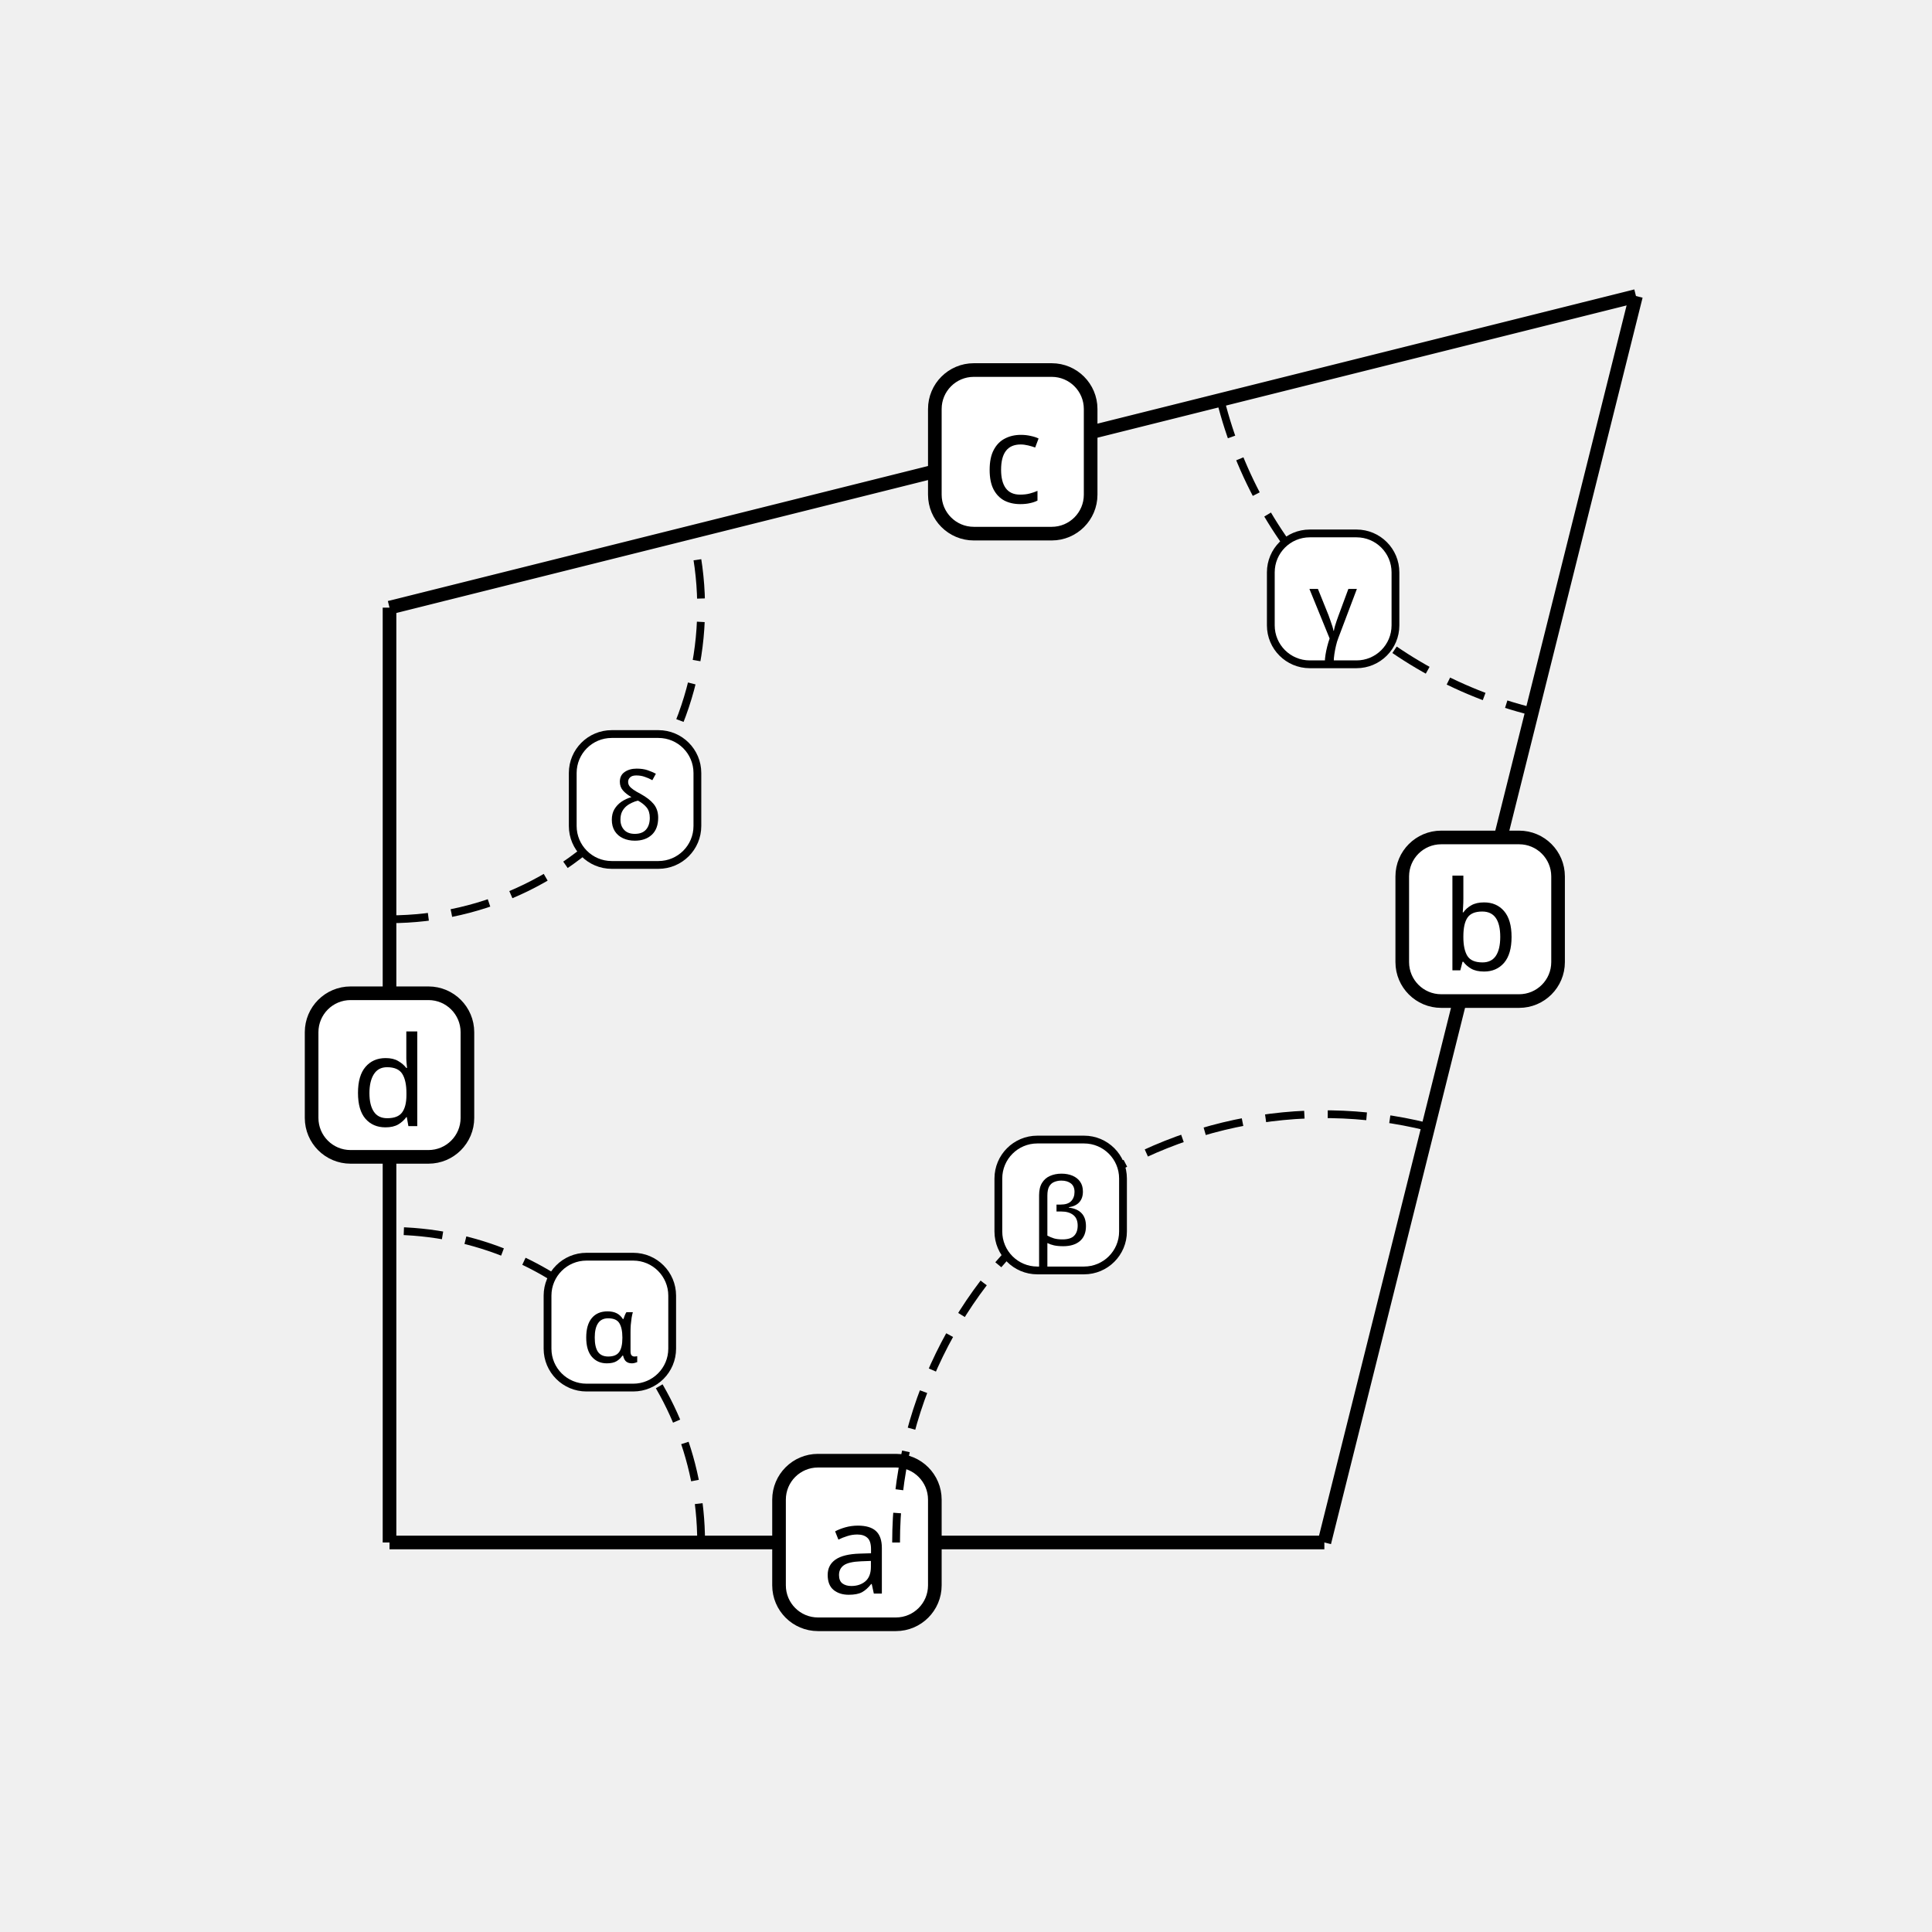
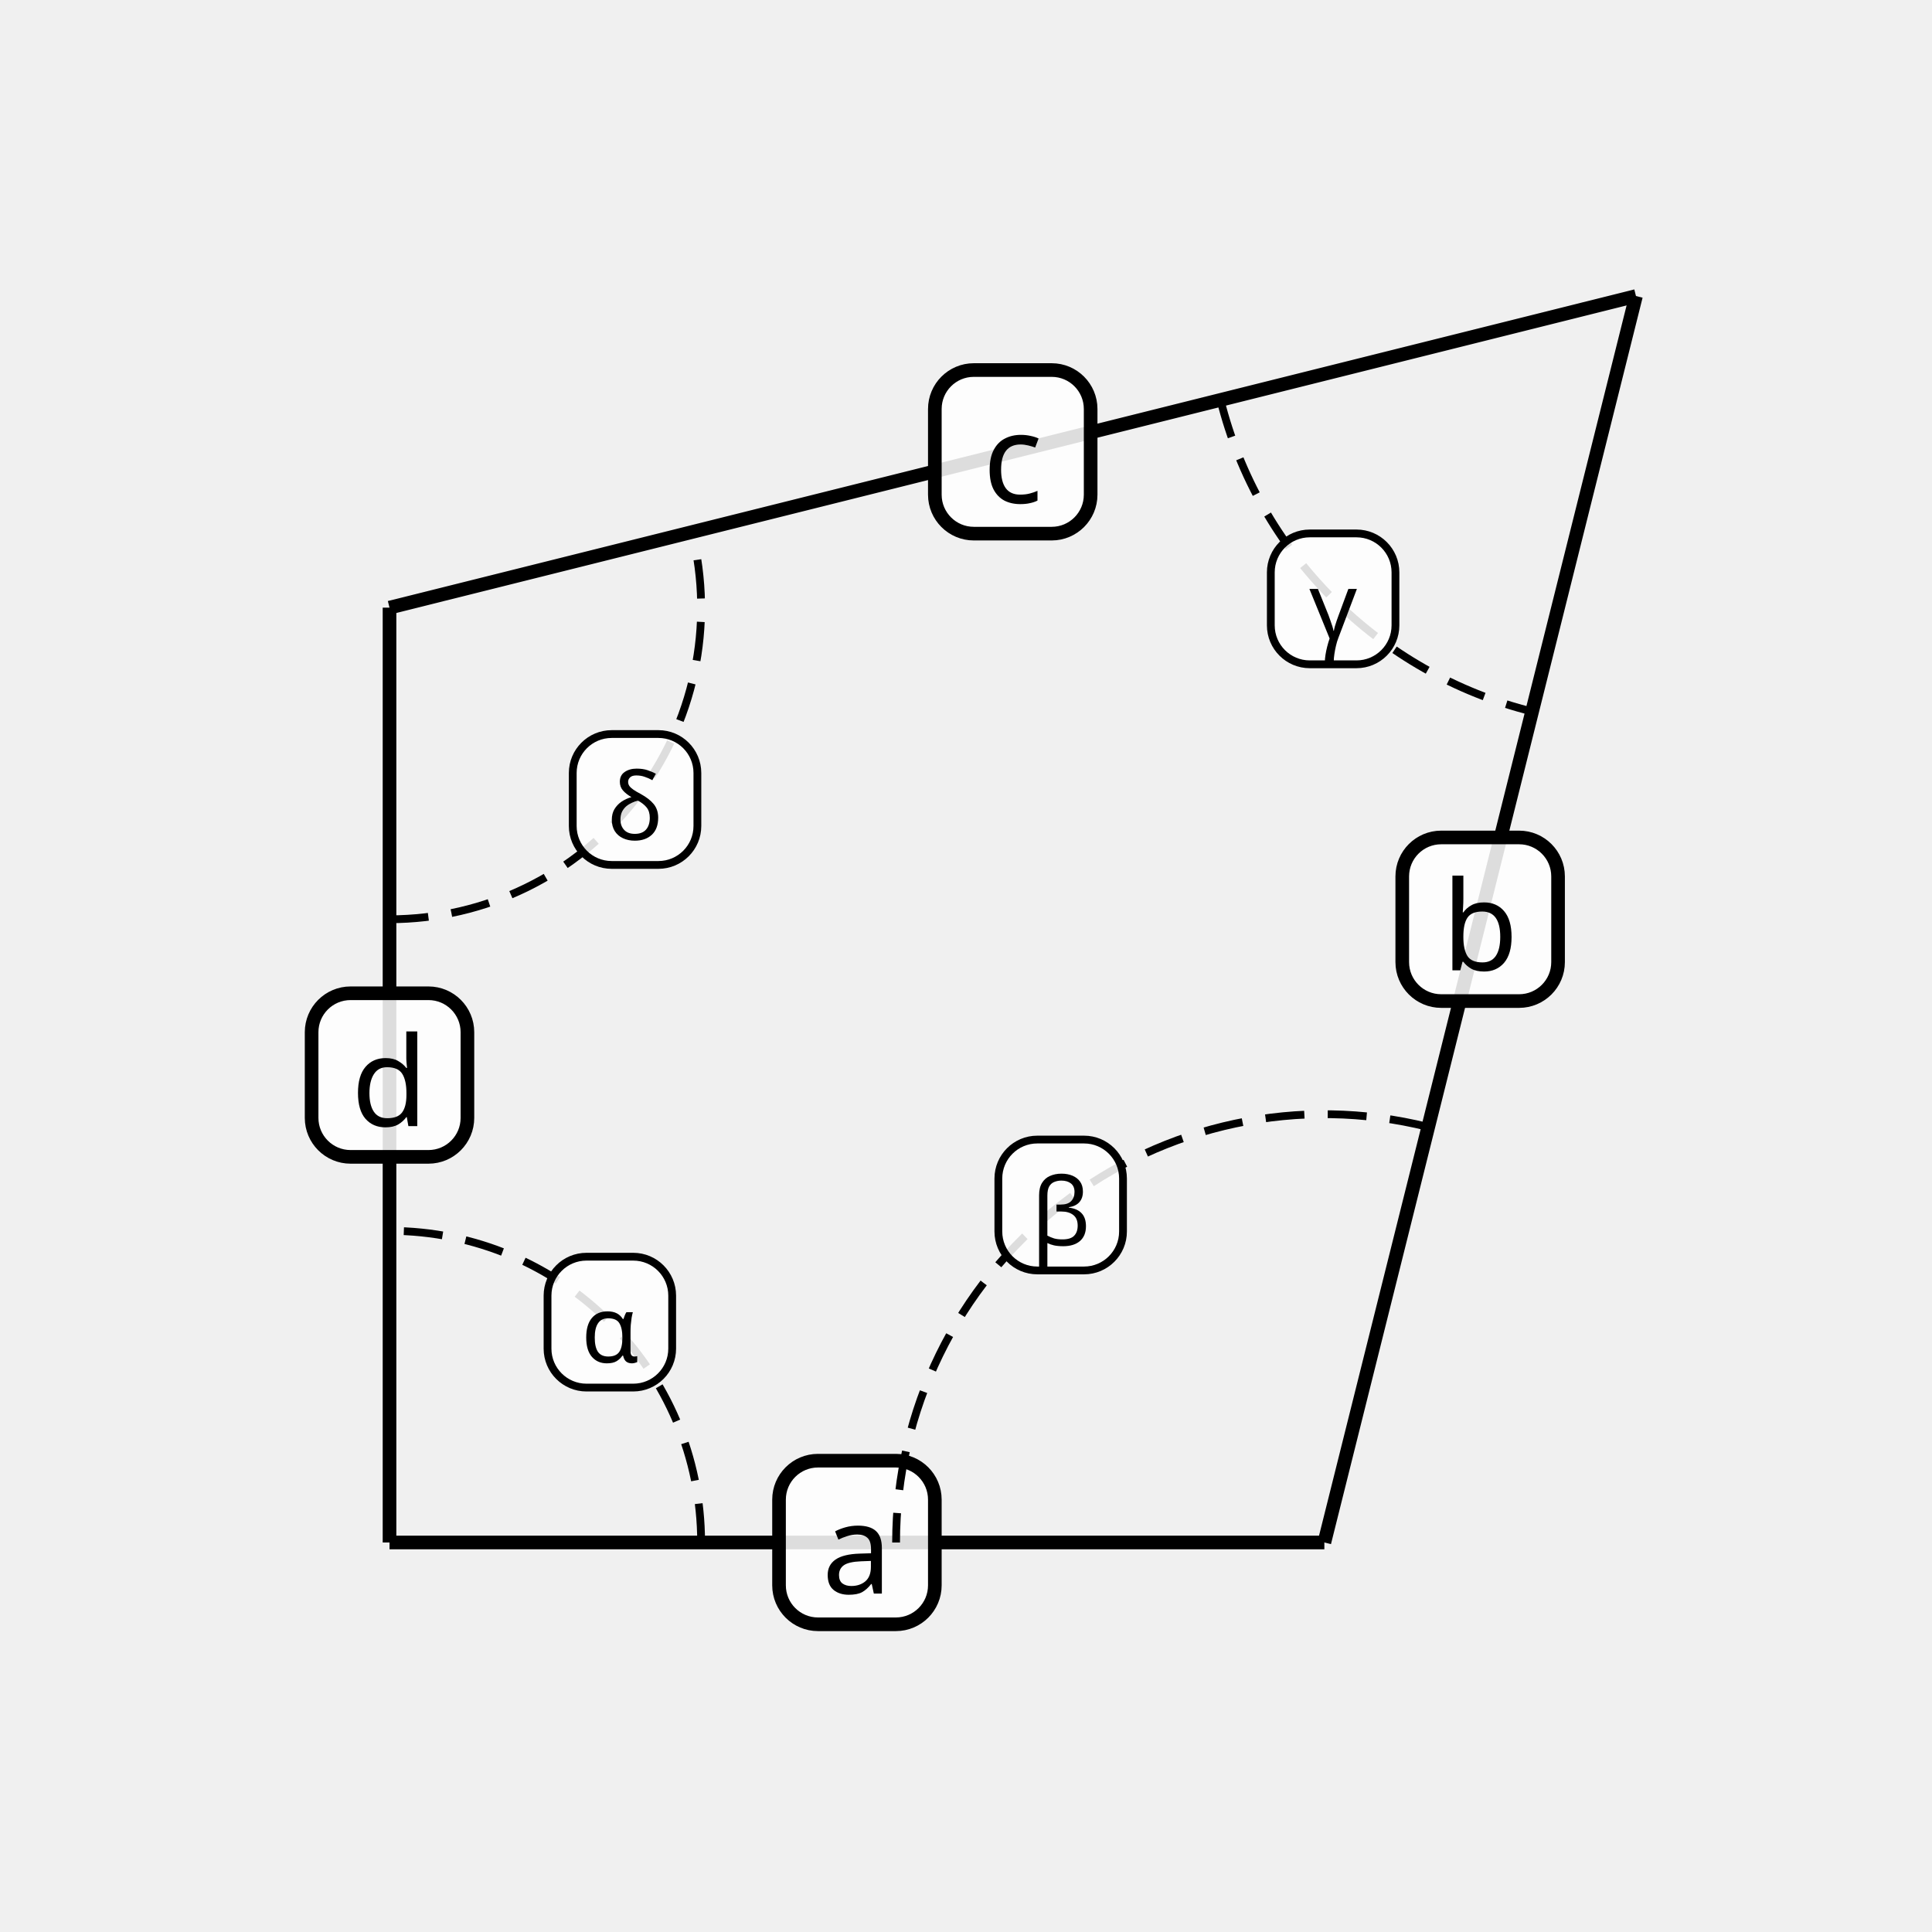
<svg xmlns="http://www.w3.org/2000/svg" width="200" height="200" viewBox="-30 -18 248 248" style="background: rgb(255, 255, 255); border-radius: 8px;">
  <defs>
-     <pattern id="grid-1-#ccc-#fff-200-200-20-20" width="20" height="20" patternUnits="userSpaceOnUse" patternTransform="translate(0, 0)">
+     <pattern id="grid-1-#ccc-#fff-200-200-20-20" width="20" height="20" patternUnits="userSpaceOnUse">
      <path d="M 0 0 L 0 20 20 20 20 0 0 0" fill="#fff" stroke="#ccc" stroke-width="0.5" />
    </pattern>
  </defs>
  <rect width="200" height="200" fill="url(#grid-1-#ccc-#fff-200-200-20-20)" style="     transform: scaleY(-1);     transform-origin: 0 100px;   " />
  <line x1="20" y1="180" x2="140" y2="180" stroke="#000" stroke-width="1.75" stroke-dasharray="undefined" />
-   <rect x="70" y="169.5" width="20" height="21" fill="#fff" stroke="#000" stroke-width="1.75" rx="5" />
+   <rect x="70" y="169.5" width="20" height="21" fill="#fffd" stroke="#000" stroke-width="1.75" rx="5" />
  <text x="80" y="181" width="20" fill="#000" style="dominant-baseline: middle; text-anchor: middle; font: normal 16px sans-serif">
      a
    </text>
  <line x1="140" y1="180" x2="180" y2="20" stroke="#000" stroke-width="1.75" stroke-dasharray="undefined" />
-   <rect x="150" y="89.5" width="20" height="21" fill="#fff" stroke="#000" stroke-width="1.75" rx="5" />
+   <rect x="150" y="89.5" width="20" height="21" fill="#fffd" stroke="#000" stroke-width="1.75" rx="5" />
  <text x="160" y="101" width="20" fill="#000" style="dominant-baseline: middle; text-anchor: middle; font: normal 16px sans-serif">
      b
    </text>
  <line x1="180" y1="20" x2="20" y2="60" stroke="#000" stroke-width="1.75" stroke-dasharray="undefined" />
-   <rect x="90" y="29.5" width="20" height="21" fill="#fff" stroke="#000" stroke-width="1.75" rx="5" />
+   <rect x="90" y="29.5" width="20" height="21" fill="#fffd" stroke="#000" stroke-width="1.75" rx="5" />
  <text x="100" y="41" width="20" fill="#000" style="dominant-baseline: middle; text-anchor: middle; font: normal 16px sans-serif">
      c
    </text>
  <line x1="20" y1="60" x2="20" y2="180" stroke="#000" stroke-width="1.75" stroke-dasharray="undefined" />
-   <rect x="10" y="109.5" width="20" height="21" fill="#fff" stroke="#000" stroke-width="1.75" rx="5" />
+   <rect x="10" y="109.5" width="20" height="21" fill="#fffd" stroke="#000" stroke-width="1.75" rx="5" />
  <text x="20" y="121" width="20" fill="#000" style="dominant-baseline: middle; text-anchor: middle; font: normal 16px sans-serif">
      d
    </text>
  <path fill="none" stroke="#000" stroke-width="1" stroke-dasharray="5,3" d="M 60 180 A 40 40 0 0 0 20 140" />
-   <rect x="40.284" y="143.316" width="16" height="16.8" fill="#fff" stroke="#000" stroke-width="1" rx="5" />
+   <rect x="40.284" y="143.316" width="16" height="16.8" fill="#fffd" stroke="#000" stroke-width="1" rx="5" />
  <text x="48.284" y="152.716" width="16" fill="#000" style="dominant-baseline: middle; text-anchor: middle; font: normal 12px sans-serif">
      α
    </text>
  <path fill="none" stroke="#000" stroke-width="1" stroke-dasharray="5,3" d="M 153.3 126.658 A 54.975 54.975 0 0 0 85.025 180" />
-   <rect x="98.154" y="128.279" width="16" height="16.8" fill="#fff" stroke="#000" stroke-width="1" rx="5" />
+   <rect x="98.154" y="128.279" width="16" height="16.8" fill="#fffd" stroke="#000" stroke-width="1" rx="5" />
  <text x="106.154" y="137.679" width="16" fill="#000" style="dominant-baseline: middle; text-anchor: middle; font: normal 12px sans-serif">
      β
    </text>
  <path fill="none" stroke="#000" stroke-width="1" stroke-dasharray="5,3" d="M 126.658 33.3 A 54.975 54.975 0 0 0 166.7 73.342" />
-   <rect x="133.127" y="50.473" width="16" height="16.8" fill="#fff" stroke="#000" stroke-width="1" rx="5" />
+   <rect x="133.127" y="50.473" width="16" height="16.8" fill="#fffd" stroke="#000" stroke-width="1" rx="5" />
  <text x="141.127" y="59.873" width="16" fill="#000" style="dominant-baseline: middle; text-anchor: middle; font: normal 12px sans-serif">
      γ
    </text>
  <path fill="none" stroke="#000" stroke-width="1" stroke-dasharray="5,3" d="M 20 100 A 40 40 0 0 0 58.812 50.323" />
-   <rect x="43.52" y="76.226" width="16" height="16.8" fill="#fff" stroke="#000" stroke-width="1" rx="5" />
+   <rect x="43.52" y="76.226" width="16" height="16.8" fill="#fffd" stroke="#000" stroke-width="1" rx="5" />
  <text x="51.52" y="85.626" width="16" fill="#000" style="dominant-baseline: middle; text-anchor: middle; font: normal 12px sans-serif">
      δ
    </text>
</svg>
